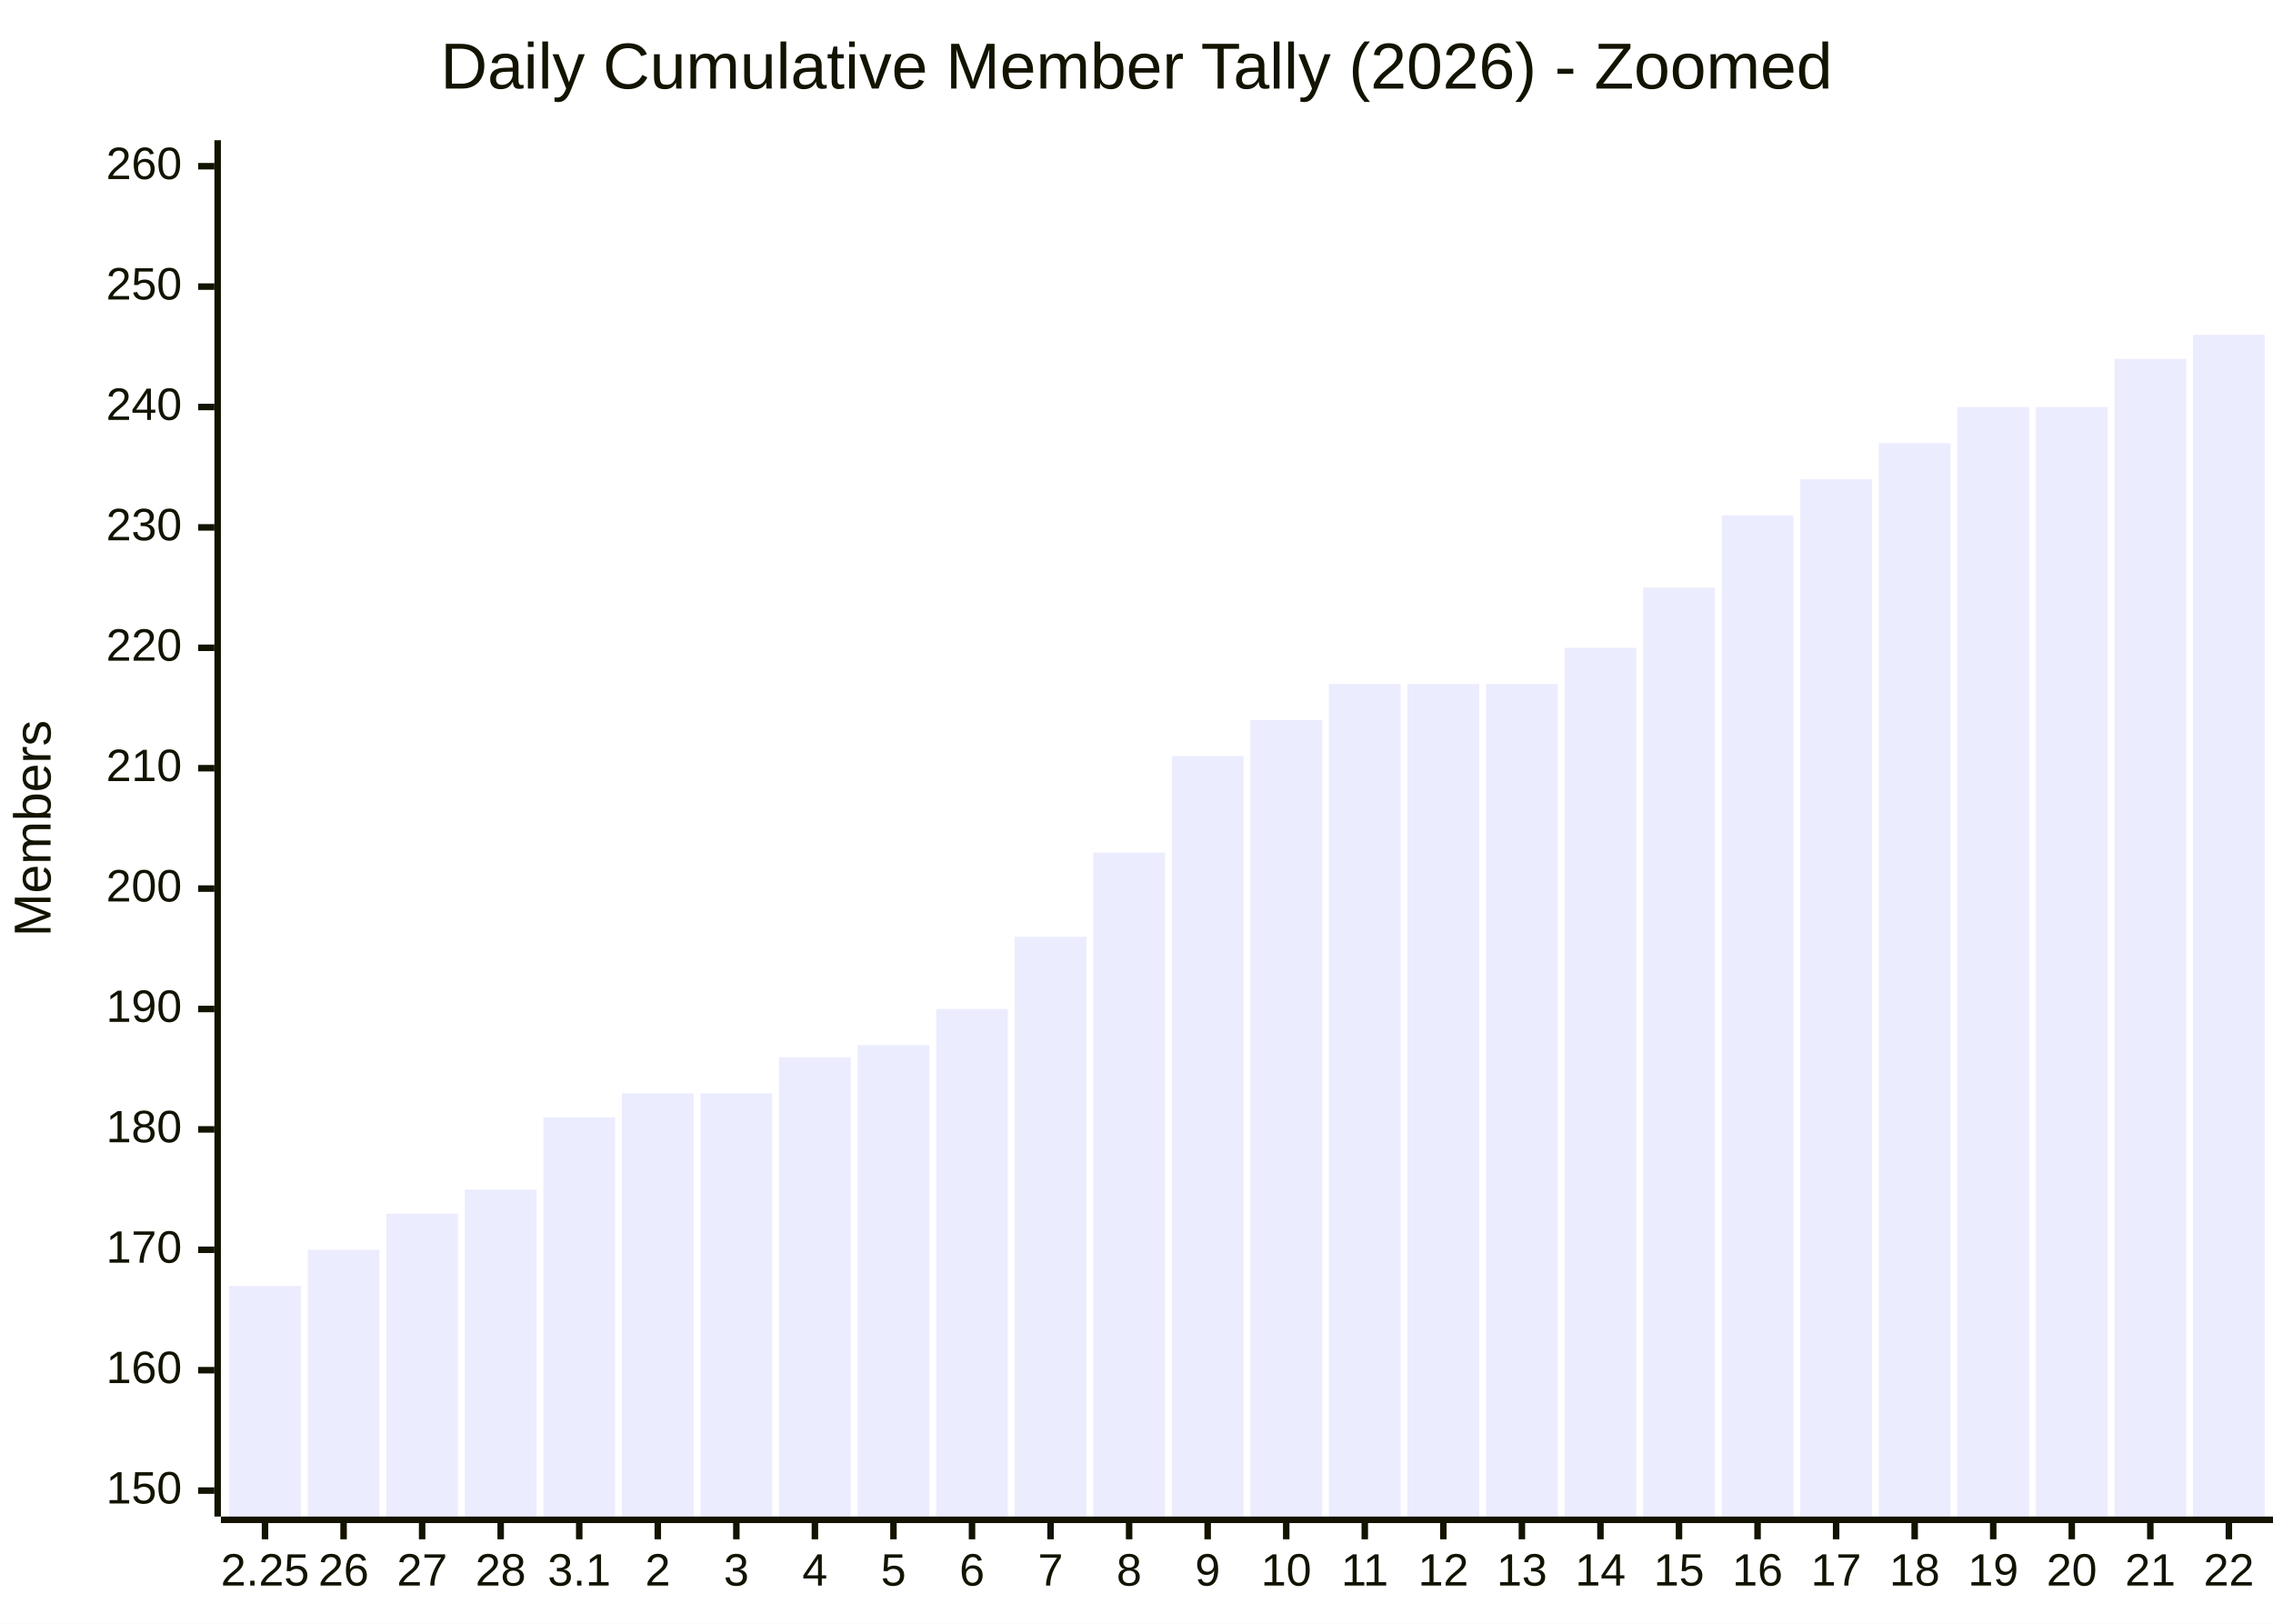
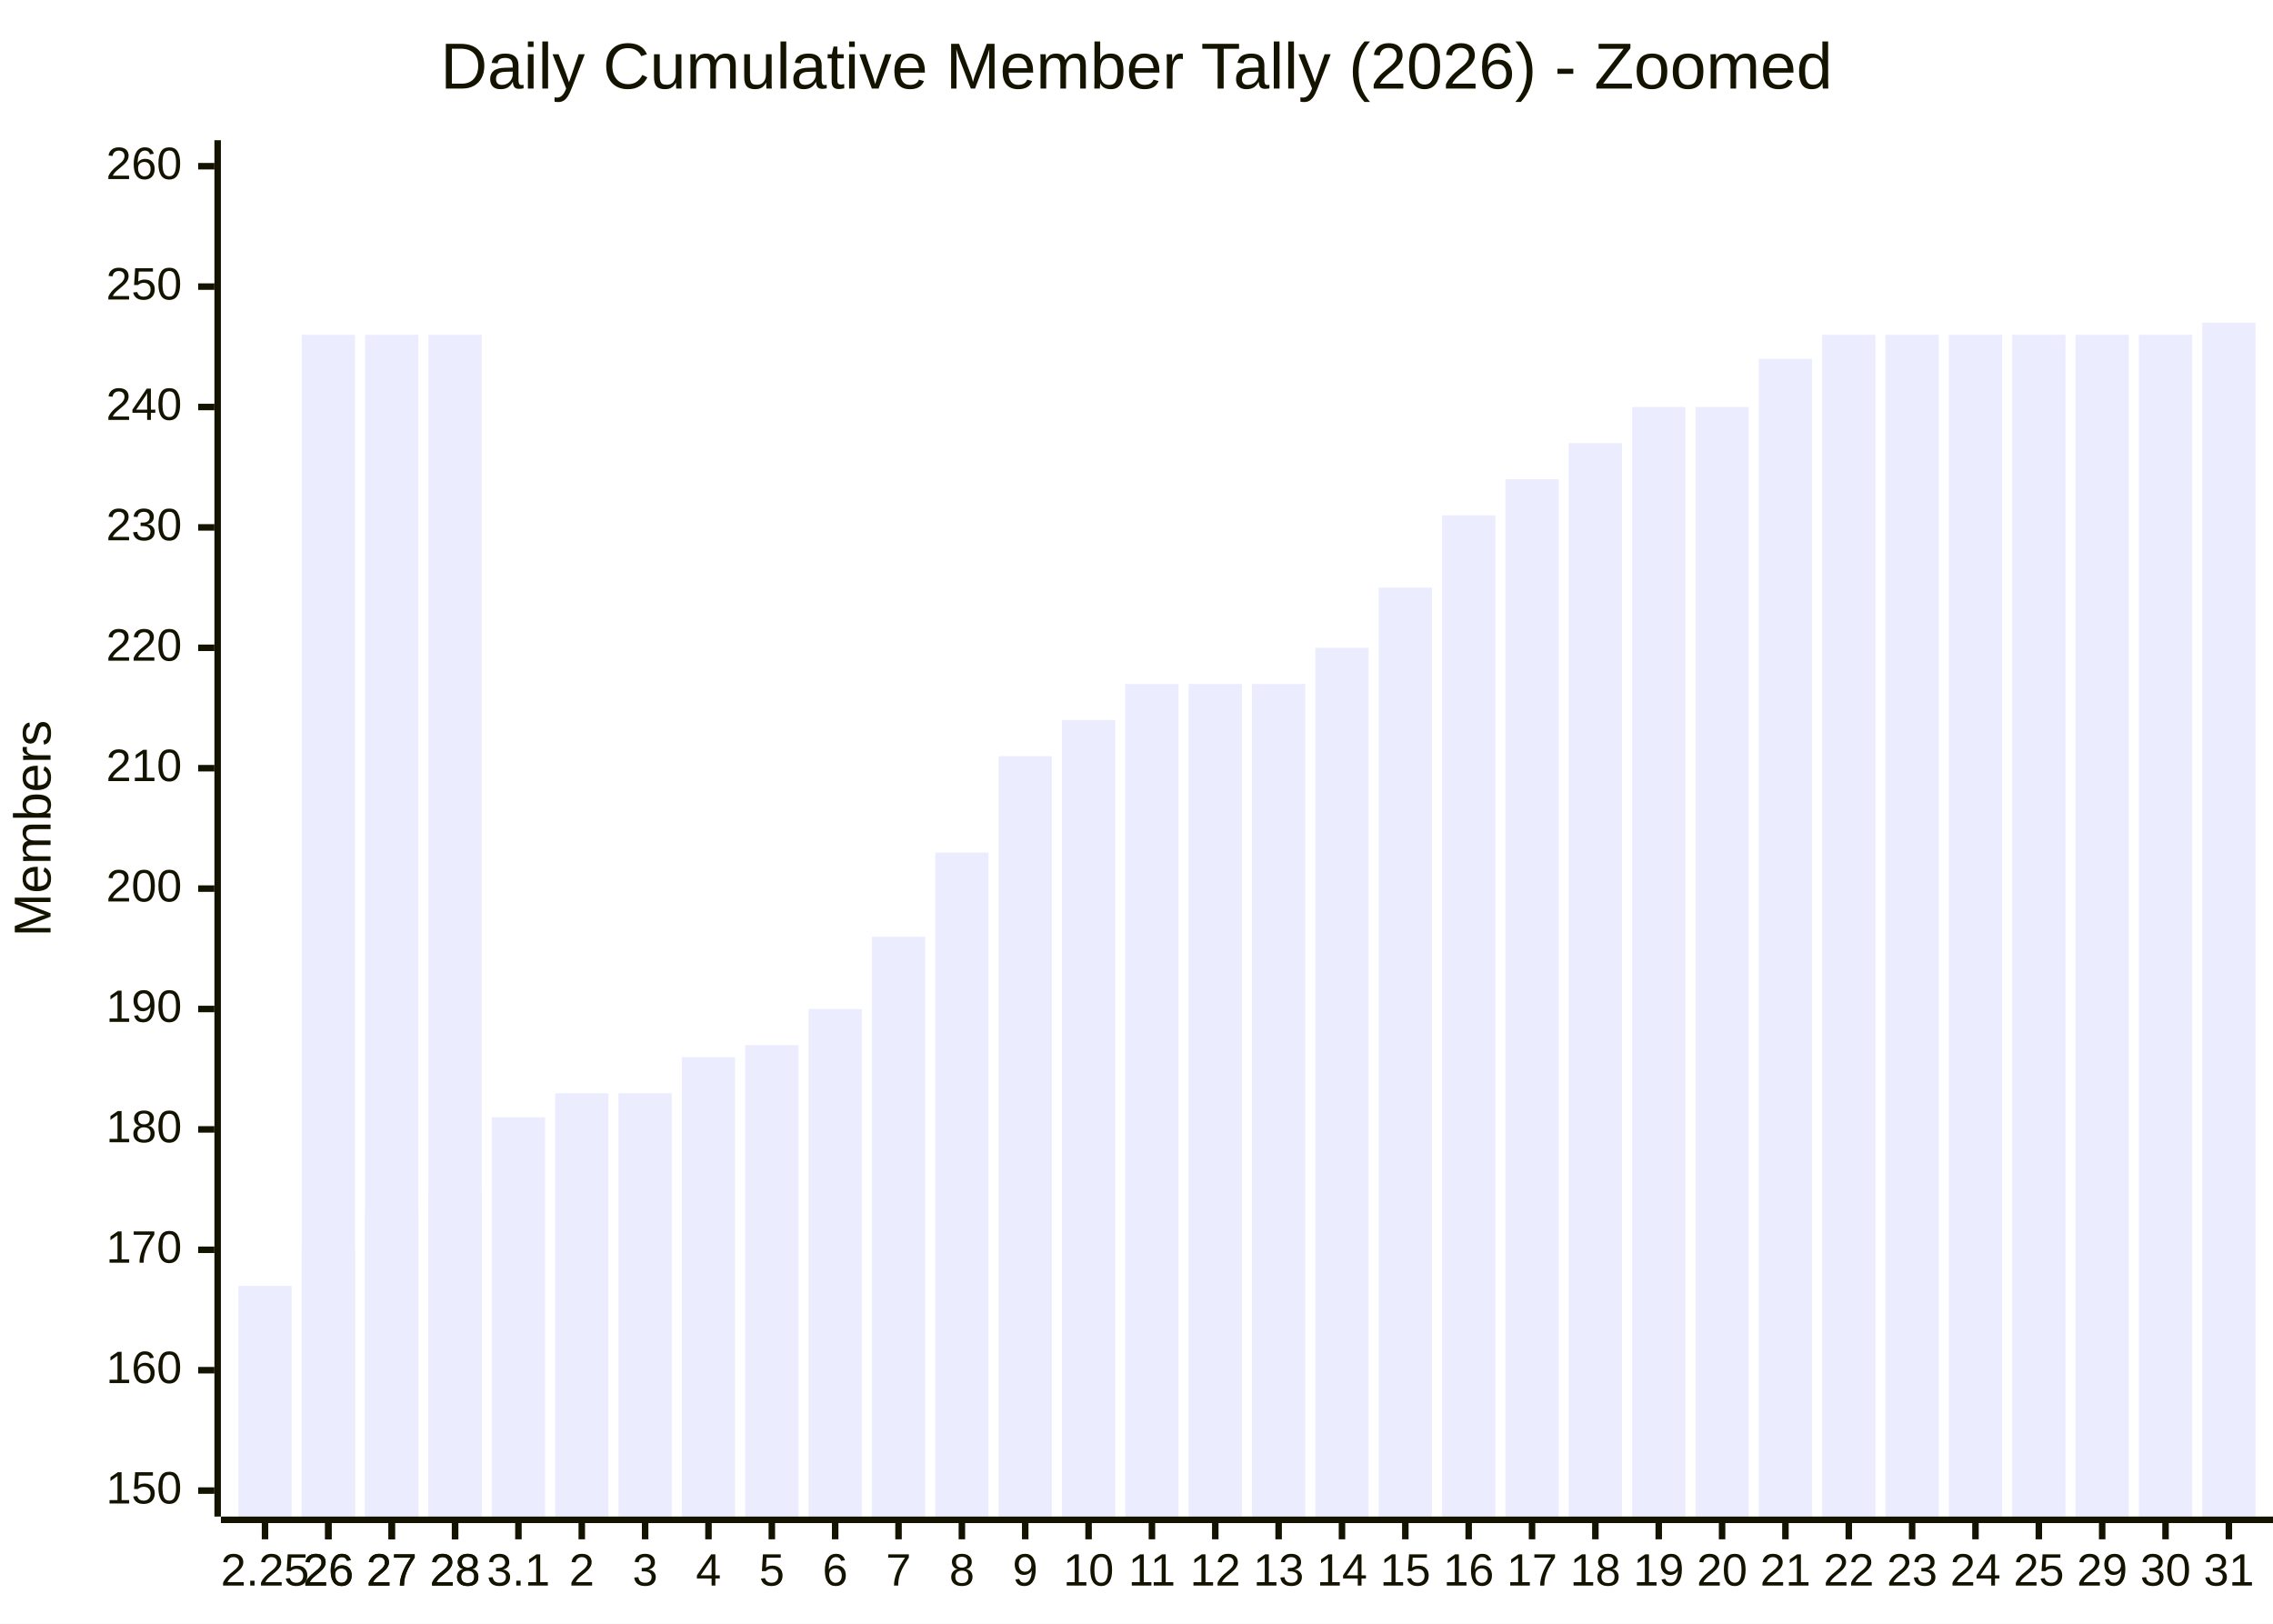
<svg xmlns="http://www.w3.org/2000/svg" id="my-svg" width="100%" style="max-width: 700px; background-color: white;" viewBox="0 0 700 500" role="graphics-document document" aria-roledescription="xychart">
  <style>#my-svg{font-family:"trebuchet ms",verdana,arial,sans-serif;font-size:16px;fill:#333;}@keyframes edge-animation-frame{from{stroke-dashoffset:0;}}@keyframes dash{to{stroke-dashoffset:0;}}#my-svg .edge-animation-slow{stroke-dasharray:9,5!important;stroke-dashoffset:900;animation:dash 50s linear infinite;stroke-linecap:round;}#my-svg .edge-animation-fast{stroke-dasharray:9,5!important;stroke-dashoffset:900;animation:dash 20s linear infinite;stroke-linecap:round;}#my-svg .error-icon{fill:#552222;}#my-svg .error-text{fill:#552222;stroke:#552222;}#my-svg .edge-thickness-normal{stroke-width:1px;}#my-svg .edge-thickness-thick{stroke-width:3.5px;}#my-svg .edge-pattern-solid{stroke-dasharray:0;}#my-svg .edge-thickness-invisible{stroke-width:0;fill:none;}#my-svg .edge-pattern-dashed{stroke-dasharray:3;}#my-svg .edge-pattern-dotted{stroke-dasharray:2;}#my-svg .marker{fill:#333333;stroke:#333333;}#my-svg .marker.cross{stroke:#333333;}#my-svg svg{font-family:"trebuchet ms",verdana,arial,sans-serif;font-size:16px;}#my-svg p{margin:0;}#my-svg :root{--mermaid-font-family:"trebuchet ms",verdana,arial,sans-serif;}</style>
  <g />
  <g class="main">
    <rect width="700" height="500" class="background" fill="white" />
    <g class="chart-title">
      <text x="0" y="0" fill="#131300" font-size="20" dominant-baseline="middle" text-anchor="middle" transform="translate(350, 21.58984) rotate(0)">Daily Cumulative Member Tally (2026) - Zoomed</text>
    </g>
    <g class="plot">
      <g class="bar-plot-0">
-         <rect x="70.568" y="395.973" width="22.098" height="71.027" fill="#ECECFF" stroke="#ECECFF" stroke-width="0" />
-         <rect x="94.76" y="384.851" width="22.098" height="82.149" fill="#ECECFF" stroke="#ECECFF" stroke-width="0" />
-         <rect x="118.952" y="373.728" width="22.098" height="93.272" fill="#ECECFF" stroke="#ECECFF" stroke-width="0" />
-         <rect x="143.144" y="366.314" width="22.098" height="100.686" fill="#ECECFF" stroke="#ECECFF" stroke-width="0" />
-         <rect x="167.336" y="344.069" width="22.098" height="122.931" fill="#ECECFF" stroke="#ECECFF" stroke-width="0" />
-         <rect x="191.527" y="336.654" width="22.098" height="130.346" fill="#ECECFF" stroke="#ECECFF" stroke-width="0" />
-         <rect x="215.719" y="336.654" width="22.098" height="130.346" fill="#ECECFF" stroke="#ECECFF" stroke-width="0" />
-         <rect x="239.911" y="325.532" width="22.098" height="141.468" fill="#ECECFF" stroke="#ECECFF" stroke-width="0" />
-         <rect x="264.103" y="321.824" width="22.098" height="145.176" fill="#ECECFF" stroke="#ECECFF" stroke-width="0" />
-         <rect x="288.295" y="310.702" width="22.098" height="156.298" fill="#ECECFF" stroke="#ECECFF" stroke-width="0" />
-         <rect x="312.487" y="288.457" width="22.098" height="178.543" fill="#ECECFF" stroke="#ECECFF" stroke-width="0" />
-         <rect x="336.679" y="262.505" width="22.098" height="204.495" fill="#ECECFF" stroke="#ECECFF" stroke-width="0" />
-         <rect x="360.871" y="232.845" width="22.098" height="234.155" fill="#ECECFF" stroke="#ECECFF" stroke-width="0" />
-         <rect x="385.062" y="221.723" width="22.098" height="245.277" fill="#ECECFF" stroke="#ECECFF" stroke-width="0" />
-         <rect x="409.254" y="210.6" width="22.098" height="256.4" fill="#ECECFF" stroke="#ECECFF" stroke-width="0" />
-         <rect x="433.446" y="210.6" width="22.098" height="256.4" fill="#ECECFF" stroke="#ECECFF" stroke-width="0" />
-         <rect x="457.638" y="210.6" width="22.098" height="256.4" fill="#ECECFF" stroke="#ECECFF" stroke-width="0" />
-         <rect x="481.83" y="199.478" width="22.098" height="267.522" fill="#ECECFF" stroke="#ECECFF" stroke-width="0" />
-         <rect x="506.022" y="180.941" width="22.098" height="286.059" fill="#ECECFF" stroke="#ECECFF" stroke-width="0" />
-         <rect x="530.214" y="158.696" width="22.098" height="308.304" fill="#ECECFF" stroke="#ECECFF" stroke-width="0" />
-         <rect x="554.406" y="147.574" width="22.098" height="319.426" fill="#ECECFF" stroke="#ECECFF" stroke-width="0" />
-         <rect x="578.597" y="136.451" width="22.098" height="330.549" fill="#ECECFF" stroke="#ECECFF" stroke-width="0" />
-         <rect x="602.789" y="125.329" width="22.098" height="341.671" fill="#ECECFF" stroke="#ECECFF" stroke-width="0" />
-         <rect x="626.981" y="125.329" width="22.098" height="341.671" fill="#ECECFF" stroke="#ECECFF" stroke-width="0" />
-         <rect x="651.173" y="110.499" width="22.098" height="356.501" fill="#ECECFF" stroke="#ECECFF" stroke-width="0" />
-         <rect x="675.365" y="103.084" width="22.098" height="363.916" fill="#ECECFF" stroke="#ECECFF" stroke-width="0" />
+         <rect x="73.409" y="395.973" width="16.416" height="71.027" fill="#ECECFF" stroke="#ECECFF" stroke-width="0" />
+         <rect x="92.919" y="384.851" width="16.416" height="82.149" fill="#ECECFF" stroke="#ECECFF" stroke-width="0" />
+         <rect x="112.428" y="373.728" width="16.416" height="93.272" fill="#ECECFF" stroke="#ECECFF" stroke-width="0" />
+         <rect x="131.938" y="366.314" width="16.416" height="100.686" fill="#ECECFF" stroke="#ECECFF" stroke-width="0" />
+         <rect x="151.448" y="344.069" width="16.416" height="122.931" fill="#ECECFF" stroke="#ECECFF" stroke-width="0" />
+         <rect x="170.957" y="336.654" width="16.416" height="130.346" fill="#ECECFF" stroke="#ECECFF" stroke-width="0" />
+         <rect x="190.467" y="336.654" width="16.416" height="130.346" fill="#ECECFF" stroke="#ECECFF" stroke-width="0" />
+         <rect x="209.976" y="325.532" width="16.416" height="141.468" fill="#ECECFF" stroke="#ECECFF" stroke-width="0" />
+         <rect x="229.486" y="321.824" width="16.416" height="145.176" fill="#ECECFF" stroke="#ECECFF" stroke-width="0" />
+         <rect x="248.995" y="310.702" width="16.416" height="156.298" fill="#ECECFF" stroke="#ECECFF" stroke-width="0" />
+         <rect x="268.505" y="288.457" width="16.416" height="178.543" fill="#ECECFF" stroke="#ECECFF" stroke-width="0" />
+         <rect x="288.015" y="262.505" width="16.416" height="204.495" fill="#ECECFF" stroke="#ECECFF" stroke-width="0" />
+         <rect x="307.524" y="232.845" width="16.416" height="234.155" fill="#ECECFF" stroke="#ECECFF" stroke-width="0" />
+         <rect x="327.034" y="221.723" width="16.416" height="245.277" fill="#ECECFF" stroke="#ECECFF" stroke-width="0" />
+         <rect x="346.543" y="210.6" width="16.416" height="256.4" fill="#ECECFF" stroke="#ECECFF" stroke-width="0" />
+         <rect x="366.053" y="210.6" width="16.416" height="256.4" fill="#ECECFF" stroke="#ECECFF" stroke-width="0" />
+         <rect x="385.562" y="210.6" width="16.416" height="256.4" fill="#ECECFF" stroke="#ECECFF" stroke-width="0" />
+         <rect x="405.072" y="199.478" width="16.416" height="267.522" fill="#ECECFF" stroke="#ECECFF" stroke-width="0" />
+         <rect x="424.582" y="180.941" width="16.416" height="286.059" fill="#ECECFF" stroke="#ECECFF" stroke-width="0" />
+         <rect x="444.091" y="158.696" width="16.416" height="308.304" fill="#ECECFF" stroke="#ECECFF" stroke-width="0" />
+         <rect x="463.601" y="147.574" width="16.416" height="319.426" fill="#ECECFF" stroke="#ECECFF" stroke-width="0" />
+         <rect x="483.11" y="136.451" width="16.416" height="330.549" fill="#ECECFF" stroke="#ECECFF" stroke-width="0" />
+         <rect x="502.62" y="125.329" width="16.416" height="341.671" fill="#ECECFF" stroke="#ECECFF" stroke-width="0" />
+         <rect x="522.129" y="125.329" width="16.416" height="341.671" fill="#ECECFF" stroke="#ECECFF" stroke-width="0" />
+         <rect x="541.639" y="110.499" width="16.416" height="356.501" fill="#ECECFF" stroke="#ECECFF" stroke-width="0" />
+         <rect x="561.149" y="103.084" width="16.416" height="363.916" fill="#ECECFF" stroke="#ECECFF" stroke-width="0" />
+         <rect x="580.658" y="103.084" width="16.416" height="363.916" fill="#ECECFF" stroke="#ECECFF" stroke-width="0" />
+         <rect x="600.168" y="103.084" width="16.416" height="363.916" fill="#ECECFF" stroke="#ECECFF" stroke-width="0" />
+         <rect x="619.677" y="103.084" width="16.416" height="363.916" fill="#ECECFF" stroke="#ECECFF" stroke-width="0" />
+         <rect x="92.919" y="103.084" width="16.416" height="363.916" fill="#ECECFF" stroke="#ECECFF" stroke-width="0" />
+         <rect x="112.428" y="103.084" width="16.416" height="363.916" fill="#ECECFF" stroke="#ECECFF" stroke-width="0" />
+         <rect x="131.938" y="103.084" width="16.416" height="363.916" fill="#ECECFF" stroke="#ECECFF" stroke-width="0" />
+         <rect x="639.187" y="103.084" width="16.416" height="363.916" fill="#ECECFF" stroke="#ECECFF" stroke-width="0" />
+         <rect x="658.697" y="103.084" width="16.416" height="363.916" fill="#ECECFF" stroke="#ECECFF" stroke-width="0" />
+         <rect x="678.206" y="99.377" width="16.416" height="367.623" fill="#ECECFF" stroke="#ECECFF" stroke-width="0" />
      </g>
    </g>
    <g class="bottom-axis">
      <g class="axis-line">
        <path d="M 68.031,468 L 700,468" fill="none" stroke="#131300" stroke-width="2" />
      </g>
      <g class="label">
        <text x="0" y="0" fill="#131300" font-size="14" dominant-baseline="text-before-edge" text-anchor="middle" transform="translate(81.61719, 479) rotate(0)">2.25</text>
-         <text x="0" y="0" fill="#131300" font-size="14" dominant-baseline="text-before-edge" text-anchor="middle" transform="translate(105.8091, 479) rotate(0)">26</text>
-         <text x="0" y="0" fill="#131300" font-size="14" dominant-baseline="text-before-edge" text-anchor="middle" transform="translate(130.0009, 479) rotate(0)">27</text>
-         <text x="0" y="0" fill="#131300" font-size="14" dominant-baseline="text-before-edge" text-anchor="middle" transform="translate(154.1928, 479) rotate(0)">28</text>
-         <text x="0" y="0" fill="#131300" font-size="14" dominant-baseline="text-before-edge" text-anchor="middle" transform="translate(178.3847, 479) rotate(0)">3.1</text>
-         <text x="0" y="0" fill="#131300" font-size="14" dominant-baseline="text-before-edge" text-anchor="middle" transform="translate(202.5766, 479) rotate(0)">2</text>
-         <text x="0" y="0" fill="#131300" font-size="14" dominant-baseline="text-before-edge" text-anchor="middle" transform="translate(226.7684, 479) rotate(0)">3</text>
-         <text x="0" y="0" fill="#131300" font-size="14" dominant-baseline="text-before-edge" text-anchor="middle" transform="translate(250.9603, 479) rotate(0)">4</text>
-         <text x="0" y="0" fill="#131300" font-size="14" dominant-baseline="text-before-edge" text-anchor="middle" transform="translate(275.1522, 479) rotate(0)">5</text>
-         <text x="0" y="0" fill="#131300" font-size="14" dominant-baseline="text-before-edge" text-anchor="middle" transform="translate(299.3441, 479) rotate(0)">6</text>
-         <text x="0" y="0" fill="#131300" font-size="14" dominant-baseline="text-before-edge" text-anchor="middle" transform="translate(323.5359, 479) rotate(0)">7</text>
-         <text x="0" y="0" fill="#131300" font-size="14" dominant-baseline="text-before-edge" text-anchor="middle" transform="translate(347.7278, 479) rotate(0)">8</text>
-         <text x="0" y="0" fill="#131300" font-size="14" dominant-baseline="text-before-edge" text-anchor="middle" transform="translate(371.9197, 479) rotate(0)">9</text>
-         <text x="0" y="0" fill="#131300" font-size="14" dominant-baseline="text-before-edge" text-anchor="middle" transform="translate(396.1116, 479) rotate(0)">10</text>
-         <text x="0" y="0" fill="#131300" font-size="14" dominant-baseline="text-before-edge" text-anchor="middle" transform="translate(420.3034, 479) rotate(0)">11</text>
-         <text x="0" y="0" fill="#131300" font-size="14" dominant-baseline="text-before-edge" text-anchor="middle" transform="translate(444.4953, 479) rotate(0)">12</text>
-         <text x="0" y="0" fill="#131300" font-size="14" dominant-baseline="text-before-edge" text-anchor="middle" transform="translate(468.6872, 479) rotate(0)">13</text>
-         <text x="0" y="0" fill="#131300" font-size="14" dominant-baseline="text-before-edge" text-anchor="middle" transform="translate(492.8791, 479) rotate(0)">14</text>
-         <text x="0" y="0" fill="#131300" font-size="14" dominant-baseline="text-before-edge" text-anchor="middle" transform="translate(517.0709, 479) rotate(0)">15</text>
-         <text x="0" y="0" fill="#131300" font-size="14" dominant-baseline="text-before-edge" text-anchor="middle" transform="translate(541.2628, 479) rotate(0)">16</text>
-         <text x="0" y="0" fill="#131300" font-size="14" dominant-baseline="text-before-edge" text-anchor="middle" transform="translate(565.4547, 479) rotate(0)">17</text>
-         <text x="0" y="0" fill="#131300" font-size="14" dominant-baseline="text-before-edge" text-anchor="middle" transform="translate(589.6466, 479) rotate(0)">18</text>
-         <text x="0" y="0" fill="#131300" font-size="14" dominant-baseline="text-before-edge" text-anchor="middle" transform="translate(613.8384, 479) rotate(0)">19</text>
-         <text x="0" y="0" fill="#131300" font-size="14" dominant-baseline="text-before-edge" text-anchor="middle" transform="translate(638.0303, 479) rotate(0)">20</text>
-         <text x="0" y="0" fill="#131300" font-size="14" dominant-baseline="text-before-edge" text-anchor="middle" transform="translate(662.2222, 479) rotate(0)">21</text>
-         <text x="0" y="0" fill="#131300" font-size="14" dominant-baseline="text-before-edge" text-anchor="middle" transform="translate(686.4141, 479) rotate(0)">22</text>
+         <text x="0" y="0" fill="#131300" font-size="14" dominant-baseline="text-before-edge" text-anchor="middle" transform="translate(101.1268, 479) rotate(0)">26</text>
+         <text x="0" y="0" fill="#131300" font-size="14" dominant-baseline="text-before-edge" text-anchor="middle" transform="translate(120.6363, 479) rotate(0)">27</text>
+         <text x="0" y="0" fill="#131300" font-size="14" dominant-baseline="text-before-edge" text-anchor="middle" transform="translate(140.1459, 479) rotate(0)">28</text>
+         <text x="0" y="0" fill="#131300" font-size="14" dominant-baseline="text-before-edge" text-anchor="middle" transform="translate(159.6555, 479) rotate(0)">3.1</text>
+         <text x="0" y="0" fill="#131300" font-size="14" dominant-baseline="text-before-edge" text-anchor="middle" transform="translate(179.1651, 479) rotate(0)">2</text>
+         <text x="0" y="0" fill="#131300" font-size="14" dominant-baseline="text-before-edge" text-anchor="middle" transform="translate(198.6746, 479) rotate(0)">3</text>
+         <text x="0" y="0" fill="#131300" font-size="14" dominant-baseline="text-before-edge" text-anchor="middle" transform="translate(218.1842, 479) rotate(0)">4</text>
+         <text x="0" y="0" fill="#131300" font-size="14" dominant-baseline="text-before-edge" text-anchor="middle" transform="translate(237.6938, 479) rotate(0)">5</text>
+         <text x="0" y="0" fill="#131300" font-size="14" dominant-baseline="text-before-edge" text-anchor="middle" transform="translate(257.2034, 479) rotate(0)">6</text>
+         <text x="0" y="0" fill="#131300" font-size="14" dominant-baseline="text-before-edge" text-anchor="middle" transform="translate(276.713, 479) rotate(0)">7</text>
+         <text x="0" y="0" fill="#131300" font-size="14" dominant-baseline="text-before-edge" text-anchor="middle" transform="translate(296.2225, 479) rotate(0)">8</text>
+         <text x="0" y="0" fill="#131300" font-size="14" dominant-baseline="text-before-edge" text-anchor="middle" transform="translate(315.7321, 479) rotate(0)">9</text>
+         <text x="0" y="0" fill="#131300" font-size="14" dominant-baseline="text-before-edge" text-anchor="middle" transform="translate(335.2417, 479) rotate(0)">10</text>
+         <text x="0" y="0" fill="#131300" font-size="14" dominant-baseline="text-before-edge" text-anchor="middle" transform="translate(354.7513, 479) rotate(0)">11</text>
+         <text x="0" y="0" fill="#131300" font-size="14" dominant-baseline="text-before-edge" text-anchor="middle" transform="translate(374.2608, 479) rotate(0)">12</text>
+         <text x="0" y="0" fill="#131300" font-size="14" dominant-baseline="text-before-edge" text-anchor="middle" transform="translate(393.7704, 479) rotate(0)">13</text>
+         <text x="0" y="0" fill="#131300" font-size="14" dominant-baseline="text-before-edge" text-anchor="middle" transform="translate(413.28, 479) rotate(0)">14</text>
+         <text x="0" y="0" fill="#131300" font-size="14" dominant-baseline="text-before-edge" text-anchor="middle" transform="translate(432.7896, 479) rotate(0)">15</text>
+         <text x="0" y="0" fill="#131300" font-size="14" dominant-baseline="text-before-edge" text-anchor="middle" transform="translate(452.2991, 479) rotate(0)">16</text>
+         <text x="0" y="0" fill="#131300" font-size="14" dominant-baseline="text-before-edge" text-anchor="middle" transform="translate(471.8087, 479) rotate(0)">17</text>
+         <text x="0" y="0" fill="#131300" font-size="14" dominant-baseline="text-before-edge" text-anchor="middle" transform="translate(491.3183, 479) rotate(0)">18</text>
+         <text x="0" y="0" fill="#131300" font-size="14" dominant-baseline="text-before-edge" text-anchor="middle" transform="translate(510.8279, 479) rotate(0)">19</text>
+         <text x="0" y="0" fill="#131300" font-size="14" dominant-baseline="text-before-edge" text-anchor="middle" transform="translate(530.3375, 479) rotate(0)">20</text>
+         <text x="0" y="0" fill="#131300" font-size="14" dominant-baseline="text-before-edge" text-anchor="middle" transform="translate(549.847, 479) rotate(0)">21</text>
+         <text x="0" y="0" fill="#131300" font-size="14" dominant-baseline="text-before-edge" text-anchor="middle" transform="translate(569.3566, 479) rotate(0)">22</text>
+         <text x="0" y="0" fill="#131300" font-size="14" dominant-baseline="text-before-edge" text-anchor="middle" transform="translate(588.8662, 479) rotate(0)">23</text>
+         <text x="0" y="0" fill="#131300" font-size="14" dominant-baseline="text-before-edge" text-anchor="middle" transform="translate(608.3758, 479) rotate(0)">24</text>
+         <text x="0" y="0" fill="#131300" font-size="14" dominant-baseline="text-before-edge" text-anchor="middle" transform="translate(627.8853, 479) rotate(0)">25</text>
+         <text x="0" y="0" fill="#131300" font-size="14" dominant-baseline="text-before-edge" text-anchor="middle" transform="translate(101.1268, 479) rotate(0)">26</text>
+         <text x="0" y="0" fill="#131300" font-size="14" dominant-baseline="text-before-edge" text-anchor="middle" transform="translate(120.6363, 479) rotate(0)">27</text>
+         <text x="0" y="0" fill="#131300" font-size="14" dominant-baseline="text-before-edge" text-anchor="middle" transform="translate(140.1459, 479) rotate(0)">28</text>
+         <text x="0" y="0" fill="#131300" font-size="14" dominant-baseline="text-before-edge" text-anchor="middle" transform="translate(647.3949, 479) rotate(0)">29</text>
+         <text x="0" y="0" fill="#131300" font-size="14" dominant-baseline="text-before-edge" text-anchor="middle" transform="translate(666.9045, 479) rotate(0)">30</text>
+         <text x="0" y="0" fill="#131300" font-size="14" dominant-baseline="text-before-edge" text-anchor="middle" transform="translate(686.4141, 479) rotate(0)">31</text>
      </g>
      <g class="ticks">
        <path d="M 81.617,469 L 81.617,474" fill="none" stroke="#131300" stroke-width="2" />
-         <path d="M 105.809,469 L 105.809,474" fill="none" stroke="#131300" stroke-width="2" />
-         <path d="M 130.001,469 L 130.001,474" fill="none" stroke="#131300" stroke-width="2" />
-         <path d="M 154.193,469 L 154.193,474" fill="none" stroke="#131300" stroke-width="2" />
-         <path d="M 178.385,469 L 178.385,474" fill="none" stroke="#131300" stroke-width="2" />
-         <path d="M 202.577,469 L 202.577,474" fill="none" stroke="#131300" stroke-width="2" />
-         <path d="M 226.768,469 L 226.768,474" fill="none" stroke="#131300" stroke-width="2" />
-         <path d="M 250.96,469 L 250.96,474" fill="none" stroke="#131300" stroke-width="2" />
-         <path d="M 275.152,469 L 275.152,474" fill="none" stroke="#131300" stroke-width="2" />
-         <path d="M 299.344,469 L 299.344,474" fill="none" stroke="#131300" stroke-width="2" />
-         <path d="M 323.536,469 L 323.536,474" fill="none" stroke="#131300" stroke-width="2" />
-         <path d="M 347.728,469 L 347.728,474" fill="none" stroke="#131300" stroke-width="2" />
-         <path d="M 371.92,469 L 371.92,474" fill="none" stroke="#131300" stroke-width="2" />
-         <path d="M 396.112,469 L 396.112,474" fill="none" stroke="#131300" stroke-width="2" />
-         <path d="M 420.303,469 L 420.303,474" fill="none" stroke="#131300" stroke-width="2" />
-         <path d="M 444.495,469 L 444.495,474" fill="none" stroke="#131300" stroke-width="2" />
-         <path d="M 468.687,469 L 468.687,474" fill="none" stroke="#131300" stroke-width="2" />
-         <path d="M 492.879,469 L 492.879,474" fill="none" stroke="#131300" stroke-width="2" />
-         <path d="M 517.071,469 L 517.071,474" fill="none" stroke="#131300" stroke-width="2" />
-         <path d="M 541.263,469 L 541.263,474" fill="none" stroke="#131300" stroke-width="2" />
-         <path d="M 565.455,469 L 565.455,474" fill="none" stroke="#131300" stroke-width="2" />
-         <path d="M 589.647,469 L 589.647,474" fill="none" stroke="#131300" stroke-width="2" />
-         <path d="M 613.838,469 L 613.838,474" fill="none" stroke="#131300" stroke-width="2" />
-         <path d="M 638.03,469 L 638.03,474" fill="none" stroke="#131300" stroke-width="2" />
-         <path d="M 662.222,469 L 662.222,474" fill="none" stroke="#131300" stroke-width="2" />
+         <path d="M 101.127,469 L 101.127,474" fill="none" stroke="#131300" stroke-width="2" />
+         <path d="M 120.636,469 L 120.636,474" fill="none" stroke="#131300" stroke-width="2" />
+         <path d="M 140.146,469 L 140.146,474" fill="none" stroke="#131300" stroke-width="2" />
+         <path d="M 159.655,469 L 159.655,474" fill="none" stroke="#131300" stroke-width="2" />
+         <path d="M 179.165,469 L 179.165,474" fill="none" stroke="#131300" stroke-width="2" />
+         <path d="M 198.675,469 L 198.675,474" fill="none" stroke="#131300" stroke-width="2" />
+         <path d="M 218.184,469 L 218.184,474" fill="none" stroke="#131300" stroke-width="2" />
+         <path d="M 237.694,469 L 237.694,474" fill="none" stroke="#131300" stroke-width="2" />
+         <path d="M 257.203,469 L 257.203,474" fill="none" stroke="#131300" stroke-width="2" />
+         <path d="M 276.713,469 L 276.713,474" fill="none" stroke="#131300" stroke-width="2" />
+         <path d="M 296.223,469 L 296.223,474" fill="none" stroke="#131300" stroke-width="2" />
+         <path d="M 315.732,469 L 315.732,474" fill="none" stroke="#131300" stroke-width="2" />
+         <path d="M 335.242,469 L 335.242,474" fill="none" stroke="#131300" stroke-width="2" />
+         <path d="M 354.751,469 L 354.751,474" fill="none" stroke="#131300" stroke-width="2" />
+         <path d="M 374.261,469 L 374.261,474" fill="none" stroke="#131300" stroke-width="2" />
+         <path d="M 393.77,469 L 393.77,474" fill="none" stroke="#131300" stroke-width="2" />
+         <path d="M 413.28,469 L 413.28,474" fill="none" stroke="#131300" stroke-width="2" />
+         <path d="M 432.79,469 L 432.79,474" fill="none" stroke="#131300" stroke-width="2" />
+         <path d="M 452.299,469 L 452.299,474" fill="none" stroke="#131300" stroke-width="2" />
+         <path d="M 471.809,469 L 471.809,474" fill="none" stroke="#131300" stroke-width="2" />
+         <path d="M 491.318,469 L 491.318,474" fill="none" stroke="#131300" stroke-width="2" />
+         <path d="M 510.828,469 L 510.828,474" fill="none" stroke="#131300" stroke-width="2" />
+         <path d="M 530.337,469 L 530.337,474" fill="none" stroke="#131300" stroke-width="2" />
+         <path d="M 549.847,469 L 549.847,474" fill="none" stroke="#131300" stroke-width="2" />
+         <path d="M 569.357,469 L 569.357,474" fill="none" stroke="#131300" stroke-width="2" />
+         <path d="M 588.866,469 L 588.866,474" fill="none" stroke="#131300" stroke-width="2" />
+         <path d="M 608.376,469 L 608.376,474" fill="none" stroke="#131300" stroke-width="2" />
+         <path d="M 627.885,469 L 627.885,474" fill="none" stroke="#131300" stroke-width="2" />
+         <path d="M 101.127,469 L 101.127,474" fill="none" stroke="#131300" stroke-width="2" />
+         <path d="M 120.636,469 L 120.636,474" fill="none" stroke="#131300" stroke-width="2" />
+         <path d="M 140.146,469 L 140.146,474" fill="none" stroke="#131300" stroke-width="2" />
+         <path d="M 647.395,469 L 647.395,474" fill="none" stroke="#131300" stroke-width="2" />
+         <path d="M 666.904,469 L 666.904,474" fill="none" stroke="#131300" stroke-width="2" />
        <path d="M 686.414,469 L 686.414,474" fill="none" stroke="#131300" stroke-width="2" />
      </g>
    </g>
    <g class="left-axis">
      <g class="axisl-line">
        <path d="M 67.031,43.18 L 67.031,467" fill="none" stroke="#131300" stroke-width="2" />
      </g>
      <g class="label">
        <text x="0" y="0" fill="#131300" font-size="14" dominant-baseline="middle" text-anchor="end" transform="translate(56.03125, 51.17969) rotate(0)">260</text>
        <text x="0" y="0" fill="#131300" font-size="14" dominant-baseline="middle" text-anchor="end" transform="translate(56.03125, 88.25426) rotate(0)">250</text>
        <text x="0" y="0" fill="#131300" font-size="14" dominant-baseline="middle" text-anchor="end" transform="translate(56.03125, 125.3288) rotate(0)">240</text>
        <text x="0" y="0" fill="#131300" font-size="14" dominant-baseline="middle" text-anchor="end" transform="translate(56.03125, 162.4034) rotate(0)">230</text>
        <text x="0" y="0" fill="#131300" font-size="14" dominant-baseline="middle" text-anchor="end" transform="translate(56.03125, 199.478) rotate(0)">220</text>
        <text x="0" y="0" fill="#131300" font-size="14" dominant-baseline="middle" text-anchor="end" transform="translate(56.03125, 236.5526) rotate(0)">210</text>
        <text x="0" y="0" fill="#131300" font-size="14" dominant-baseline="middle" text-anchor="end" transform="translate(56.03125, 273.6271) rotate(0)">200</text>
        <text x="0" y="0" fill="#131300" font-size="14" dominant-baseline="middle" text-anchor="end" transform="translate(56.03125, 310.7017) rotate(0)">190</text>
        <text x="0" y="0" fill="#131300" font-size="14" dominant-baseline="middle" text-anchor="end" transform="translate(56.03125, 347.7763) rotate(0)">180</text>
        <text x="0" y="0" fill="#131300" font-size="14" dominant-baseline="middle" text-anchor="end" transform="translate(56.03125, 384.8509) rotate(0)">170</text>
        <text x="0" y="0" fill="#131300" font-size="14" dominant-baseline="middle" text-anchor="end" transform="translate(56.03125, 421.9254) rotate(0)">160</text>
        <text x="0" y="0" fill="#131300" font-size="14" dominant-baseline="middle" text-anchor="end" transform="translate(56.03125, 459) rotate(0)">150</text>
      </g>
      <g class="ticks">
        <path d="M 66.031,51.18 L 61.031,51.18" fill="none" stroke="#131300" stroke-width="2" />
        <path d="M 66.031,88.254 L 61.031,88.254" fill="none" stroke="#131300" stroke-width="2" />
        <path d="M 66.031,125.329 L 61.031,125.329" fill="none" stroke="#131300" stroke-width="2" />
        <path d="M 66.031,162.403 L 61.031,162.403" fill="none" stroke="#131300" stroke-width="2" />
        <path d="M 66.031,199.478 L 61.031,199.478" fill="none" stroke="#131300" stroke-width="2" />
        <path d="M 66.031,236.553 L 61.031,236.553" fill="none" stroke="#131300" stroke-width="2" />
        <path d="M 66.031,273.627 L 61.031,273.627" fill="none" stroke="#131300" stroke-width="2" />
        <path d="M 66.031,310.702 L 61.031,310.702" fill="none" stroke="#131300" stroke-width="2" />
        <path d="M 66.031,347.776 L 61.031,347.776" fill="none" stroke="#131300" stroke-width="2" />
        <path d="M 66.031,384.851 L 61.031,384.851" fill="none" stroke="#131300" stroke-width="2" />
        <path d="M 66.031,421.925 L 61.031,421.925" fill="none" stroke="#131300" stroke-width="2" />
        <path d="M 66.031,459 L 61.031,459" fill="none" stroke="#131300" stroke-width="2" />
      </g>
      <g class="title">
        <text x="0" y="0" fill="#131300" font-size="16" dominant-baseline="text-before-edge" text-anchor="middle" transform="translate(5, 255.0898) rotate(270)">Members</text>
      </g>
    </g>
  </g>
  <g class="mermaid-tmp-group" />
</svg>
